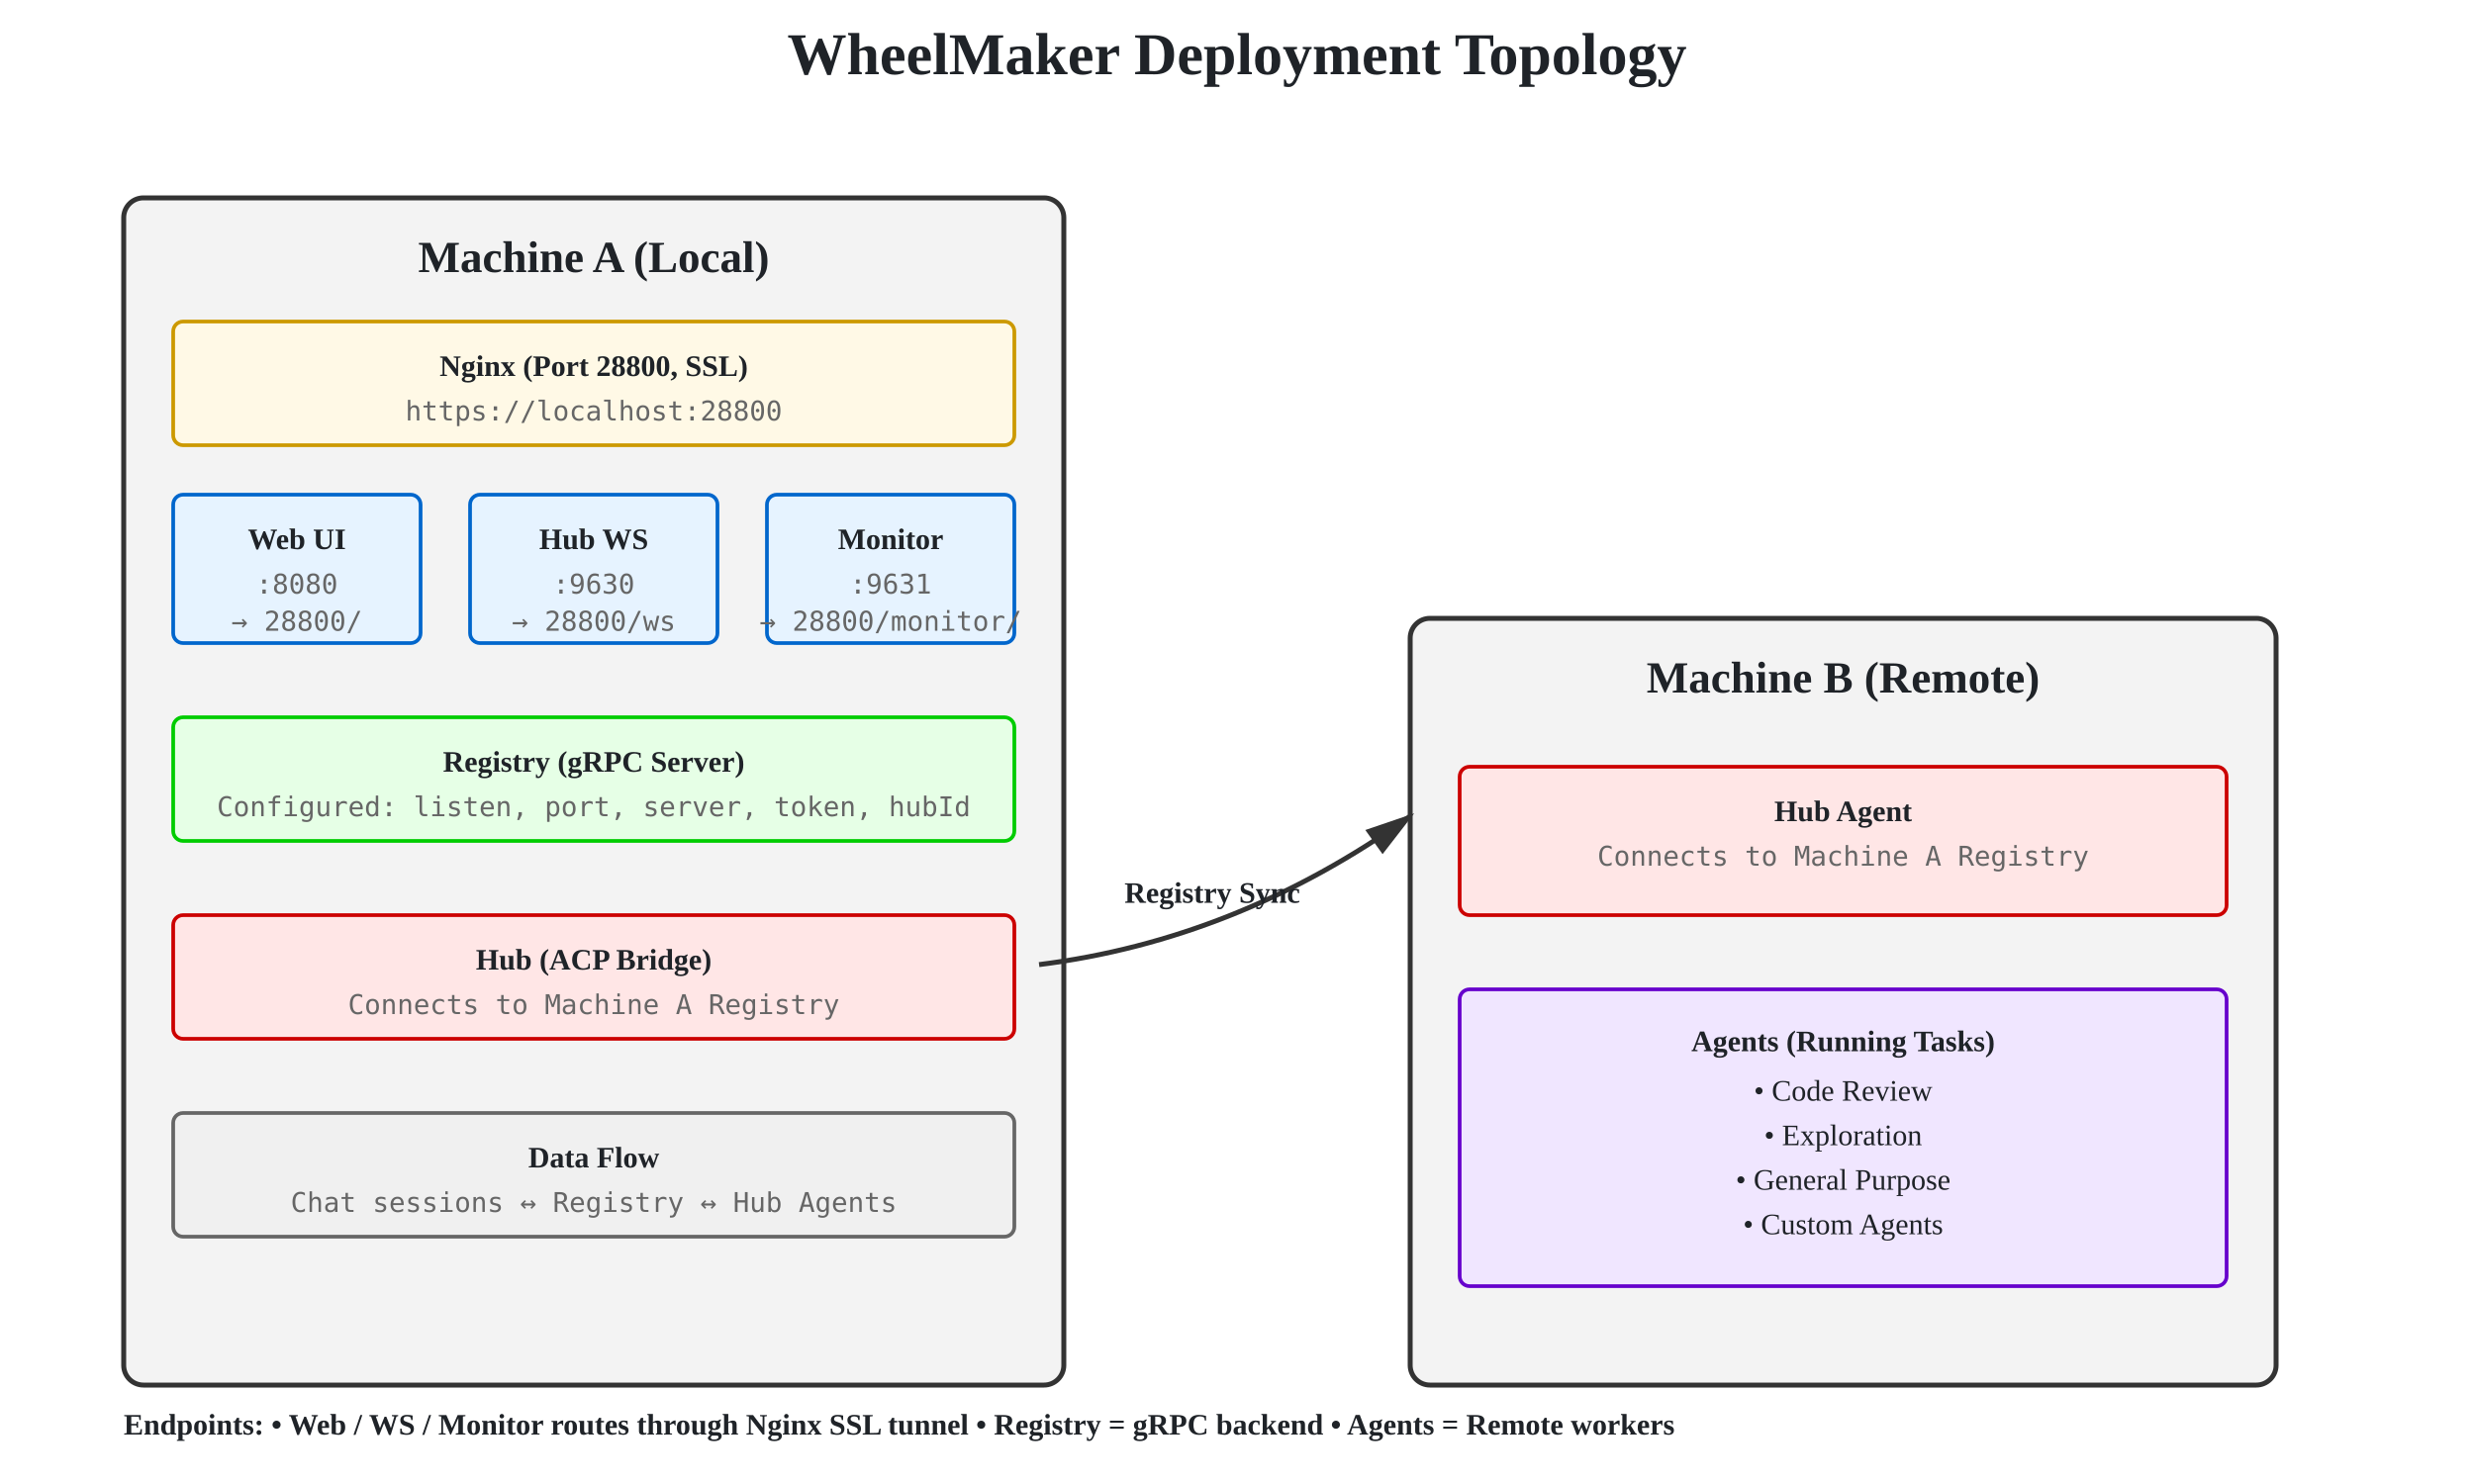
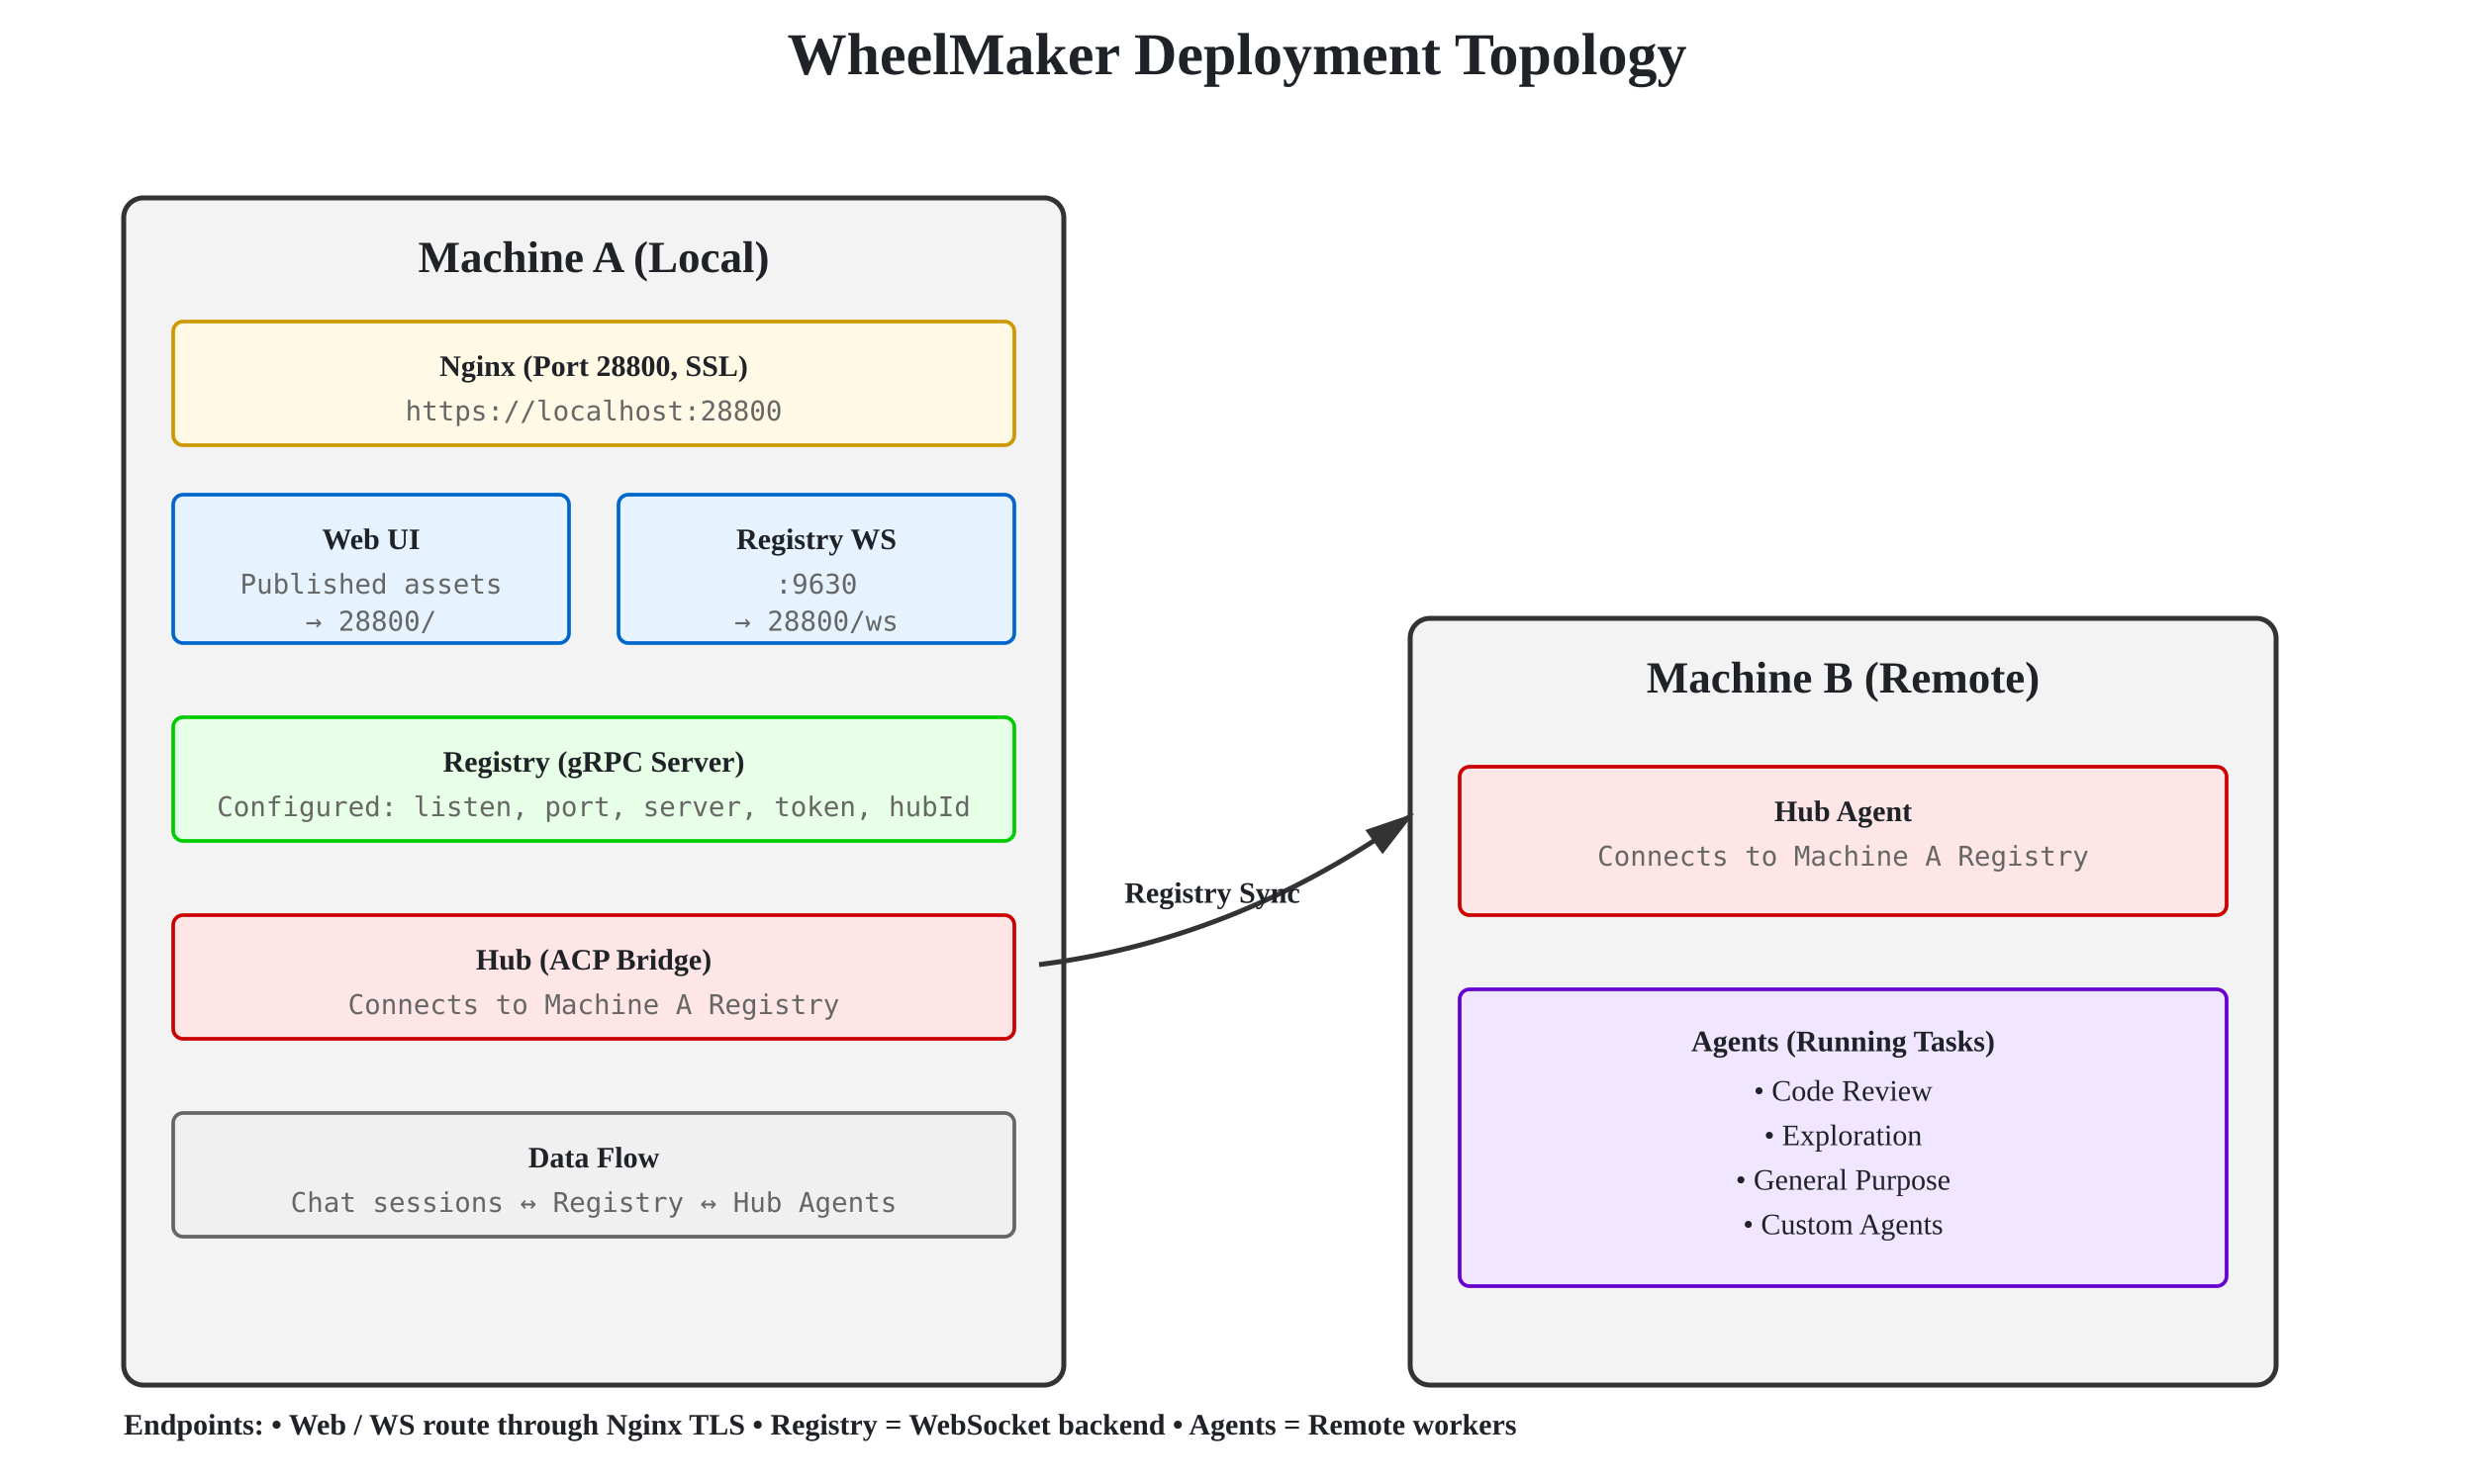
<svg xmlns="http://www.w3.org/2000/svg" viewBox="0 0 1000 600">
  <defs>
    <style>
      .machine-box { fill: #f3f3f3; stroke: #333; stroke-width: 2; }
      .machine-title { font-size: 18px; font-weight: bold; fill: #1f2328; }
      .service-box { fill: #e6f3ff; stroke: #0066cc; stroke-width: 1.5; border-radius: 4px; }
      .service-text { font-size: 12px; fill: #1f2328; }
      .port-label { font-size: 11px; fill: #666; font-family: monospace; }
      .arrow { stroke: #333; stroke-width: 2; fill: none; marker-end: url(#arrowhead); }
      .connection-label { font-size: 12px; fill: #1f2328; font-weight: bold; }
    </style>
    <marker id="arrowhead" markerWidth="10" markerHeight="10" refX="9" refY="3" orient="auto">
      <polygon points="0 0, 10 3, 0 6" fill="#333" />
    </marker>
  </defs>
  <text x="500" y="30" style="font-size: 24px; font-weight: bold; text-anchor: middle; fill: #1f2328;">
    WheelMaker Deployment Topology
  </text>
  <rect x="50" y="80" width="380" height="480" rx="8" class="machine-box" />
  <text x="240" y="110" text-anchor="middle" class="machine-title">Machine A (Local)</text>
  <rect x="70" y="130" width="340" height="50" rx="4" fill="#fff9e6" stroke="#cc9900" stroke-width="1.5" />
  <text x="240" y="152" text-anchor="middle" class="service-text" style="font-weight: bold;">Nginx (Port 28800, SSL)</text>
  <text x="240" y="170" text-anchor="middle" class="port-label">https://localhost:28800</text>
-   <rect x="70" y="200" width="100" height="60" rx="4" class="service-box" />
-   <text x="120" y="222" text-anchor="middle" class="service-text" style="font-weight: bold;">Web UI</text>
-   <text x="120" y="240" text-anchor="middle" class="port-label">:8080</text>
-   <text x="120" y="255" text-anchor="middle" class="port-label">→ 28800/</text>
-   <rect x="190" y="200" width="100" height="60" rx="4" class="service-box" />
-   <text x="240" y="222" text-anchor="middle" class="service-text" style="font-weight: bold;">Hub WS</text>
-   <text x="240" y="240" text-anchor="middle" class="port-label">:9630</text>
-   <text x="240" y="255" text-anchor="middle" class="port-label">→ 28800/ws</text>
-   <rect x="310" y="200" width="100" height="60" rx="4" class="service-box" />
-   <text x="360" y="222" text-anchor="middle" class="service-text" style="font-weight: bold;">Monitor</text>
-   <text x="360" y="240" text-anchor="middle" class="port-label">:9631</text>
-   <text x="360" y="255" text-anchor="middle" class="port-label">→ 28800/monitor/</text>
+   <rect x="70" y="200" width="160" height="60" rx="4" class="service-box" />
+   <text x="150" y="222" text-anchor="middle" class="service-text" style="font-weight: bold;">Web UI</text>
+   <text x="150" y="240" text-anchor="middle" class="port-label">Published assets</text>
+   <text x="150" y="255" text-anchor="middle" class="port-label">→ 28800/</text>
+   <rect x="250" y="200" width="160" height="60" rx="4" class="service-box" />
+   <text x="330" y="222" text-anchor="middle" class="service-text" style="font-weight: bold;">Registry WS</text>
+   <text x="330" y="240" text-anchor="middle" class="port-label">:9630</text>
+   <text x="330" y="255" text-anchor="middle" class="port-label">→ 28800/ws</text>
  <rect x="70" y="290" width="340" height="50" rx="4" fill="#e6ffe6" stroke="#00cc00" stroke-width="1.5" />
  <text x="240" y="312" text-anchor="middle" class="service-text" style="font-weight: bold;">Registry (gRPC Server)</text>
  <text x="240" y="330" text-anchor="middle" class="port-label">Configured: listen, port, server, token, hubId</text>
  <rect x="70" y="370" width="340" height="50" rx="4" fill="#ffe6e6" stroke="#cc0000" stroke-width="1.5" />
  <text x="240" y="392" text-anchor="middle" class="service-text" style="font-weight: bold;">Hub (ACP Bridge)</text>
  <text x="240" y="410" text-anchor="middle" class="port-label">Connects to Machine A Registry</text>
  <rect x="70" y="450" width="340" height="50" rx="4" fill="#f0f0f0" stroke="#666" stroke-width="1.5" />
  <text x="240" y="472" text-anchor="middle" class="service-text" style="font-weight: bold;">Data Flow</text>
  <text x="240" y="490" text-anchor="middle" class="port-label">Chat sessions ↔ Registry ↔ Hub Agents</text>
  <rect x="570" y="250" width="350" height="310" rx="8" class="machine-box" />
  <text x="745" y="280" text-anchor="middle" class="machine-title">Machine B (Remote)</text>
  <rect x="590" y="310" width="310" height="60" rx="4" fill="#ffe6e6" stroke="#cc0000" stroke-width="1.5" />
  <text x="745" y="332" text-anchor="middle" class="service-text" style="font-weight: bold;">Hub Agent</text>
  <text x="745" y="350" text-anchor="middle" class="port-label">Connects to Machine A Registry</text>
  <rect x="590" y="400" width="310" height="120" rx="4" fill="#f0e6ff" stroke="#6600cc" stroke-width="1.5" />
  <text x="745" y="425" text-anchor="middle" class="service-text" style="font-weight: bold;">Agents (Running Tasks)</text>
  <text x="745" y="445" text-anchor="middle" class="service-text">• Code Review</text>
  <text x="745" y="463" text-anchor="middle" class="service-text">• Exploration</text>
  <text x="745" y="481" text-anchor="middle" class="service-text">• General Purpose</text>
  <text x="745" y="499" text-anchor="middle" class="service-text">• Custom Agents</text>
  <path d="M 420 390 Q 500 380 570 330" class="arrow" />
  <text x="490" y="365" text-anchor="middle" class="connection-label">Registry Sync</text>
  <g transform="translate(50, 580)">
    <text x="0" y="0" style="font-size: 12px; font-weight: bold; fill: #1f2328;">
-       Endpoints: • Web / WS / Monitor routes through Nginx SSL tunnel • Registry = gRPC backend • Agents = Remote workers
+       Endpoints: • Web / WS route through Nginx TLS • Registry = WebSocket backend • Agents = Remote workers
    </text>
  </g>
</svg>
